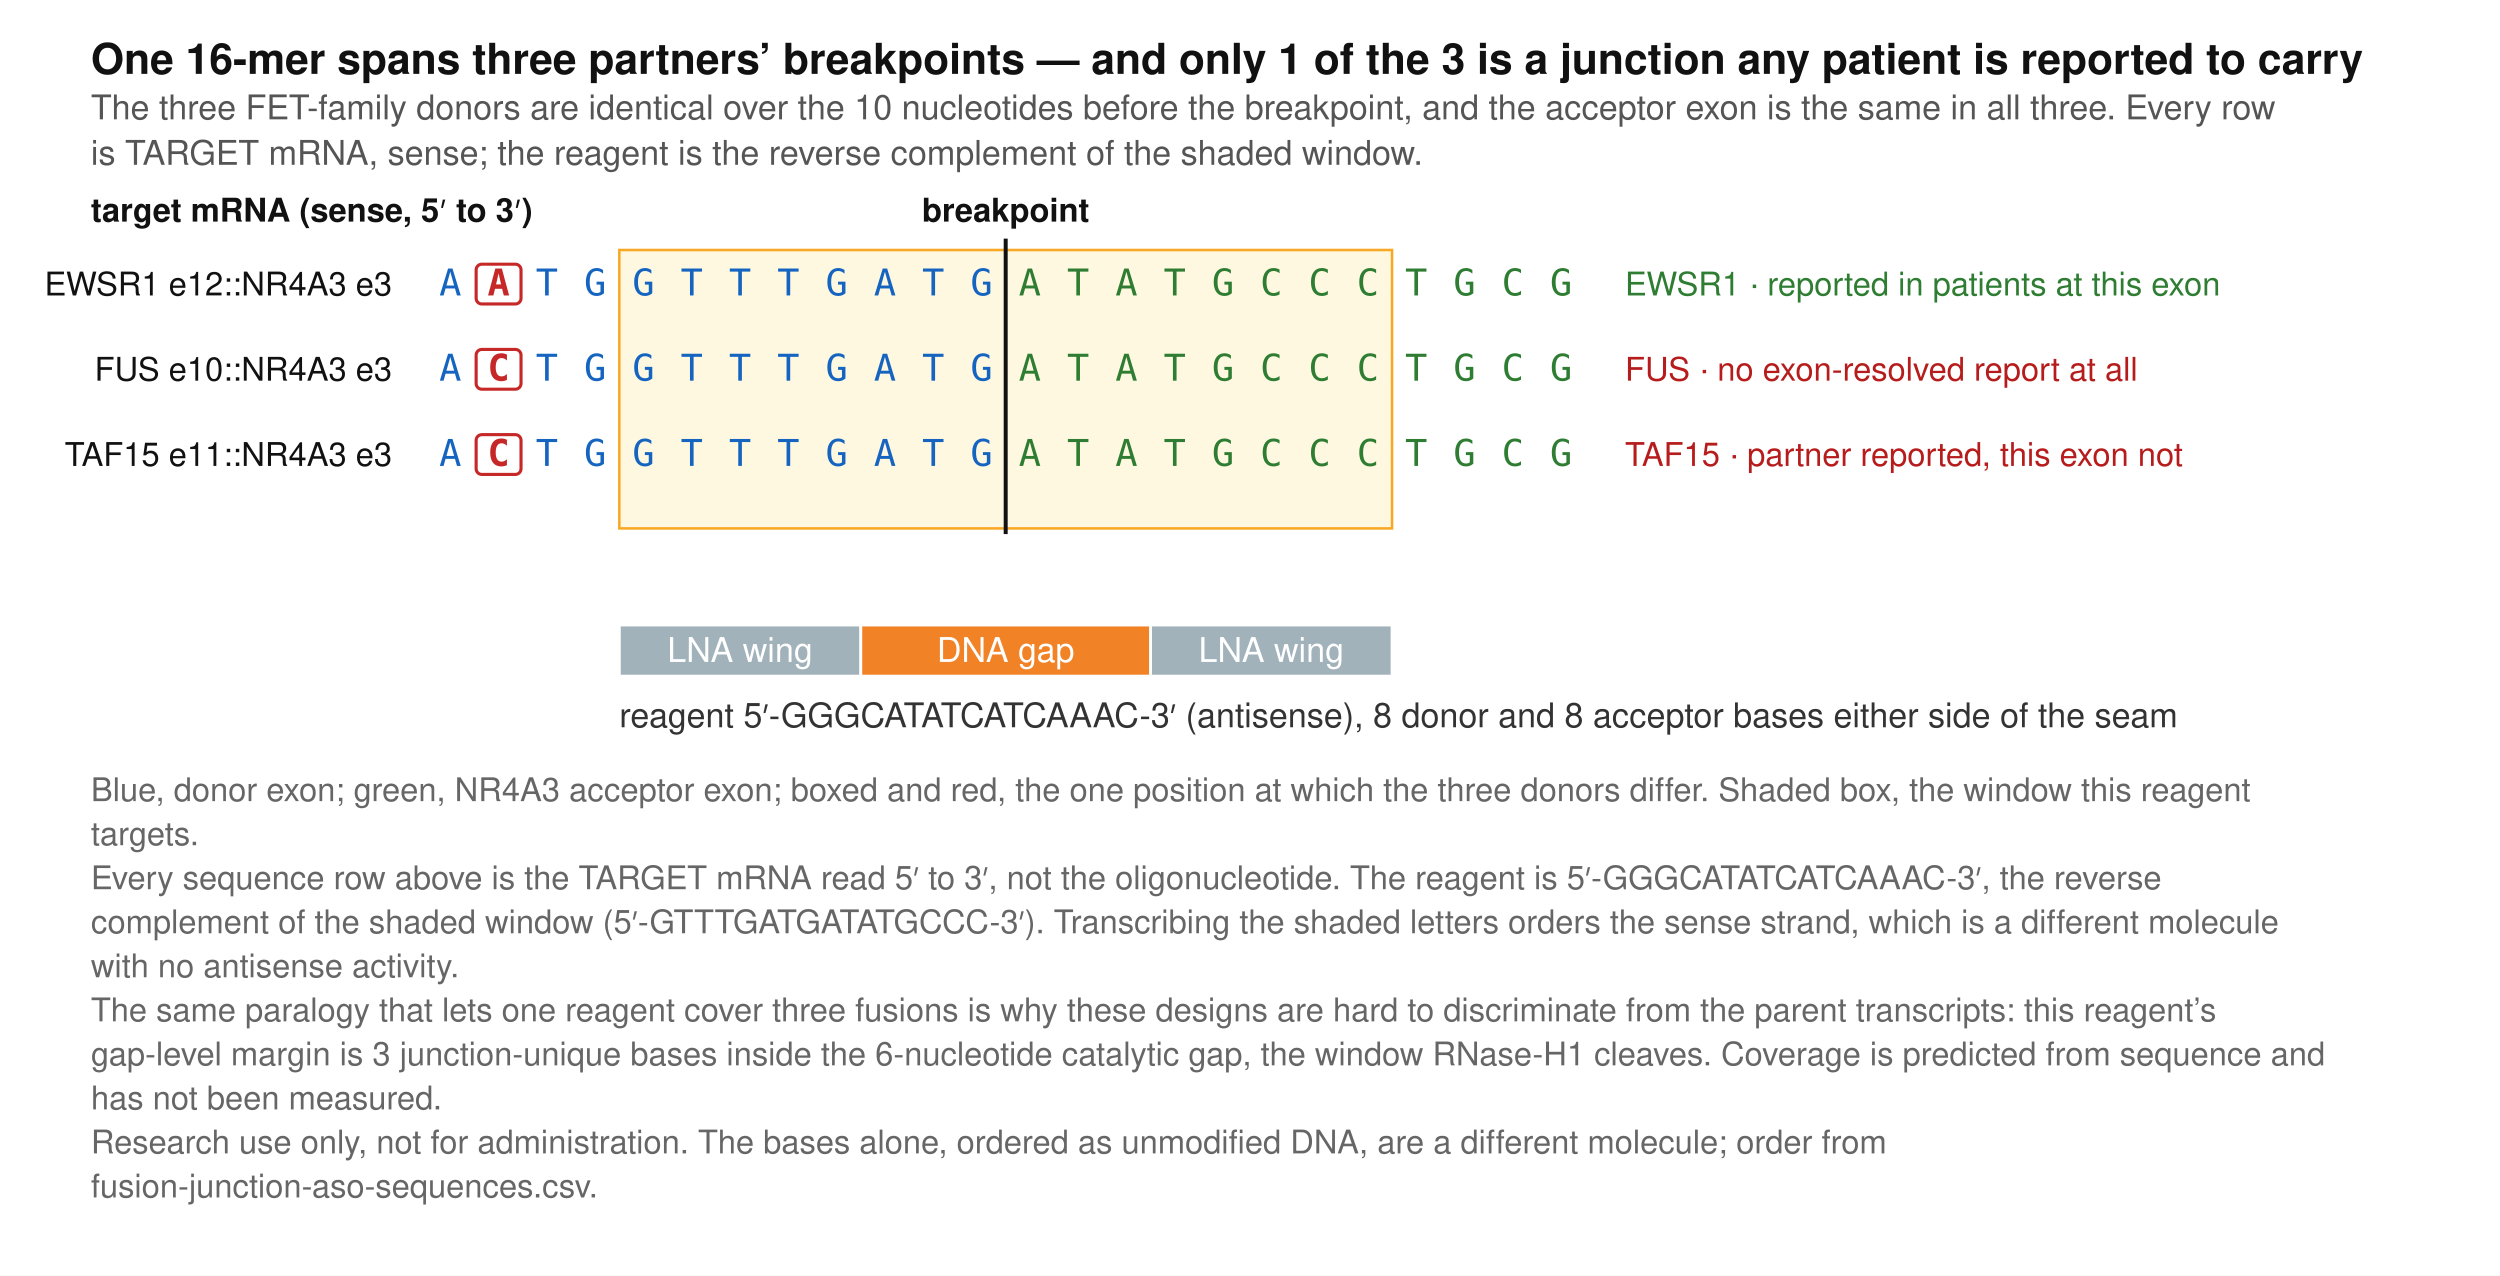
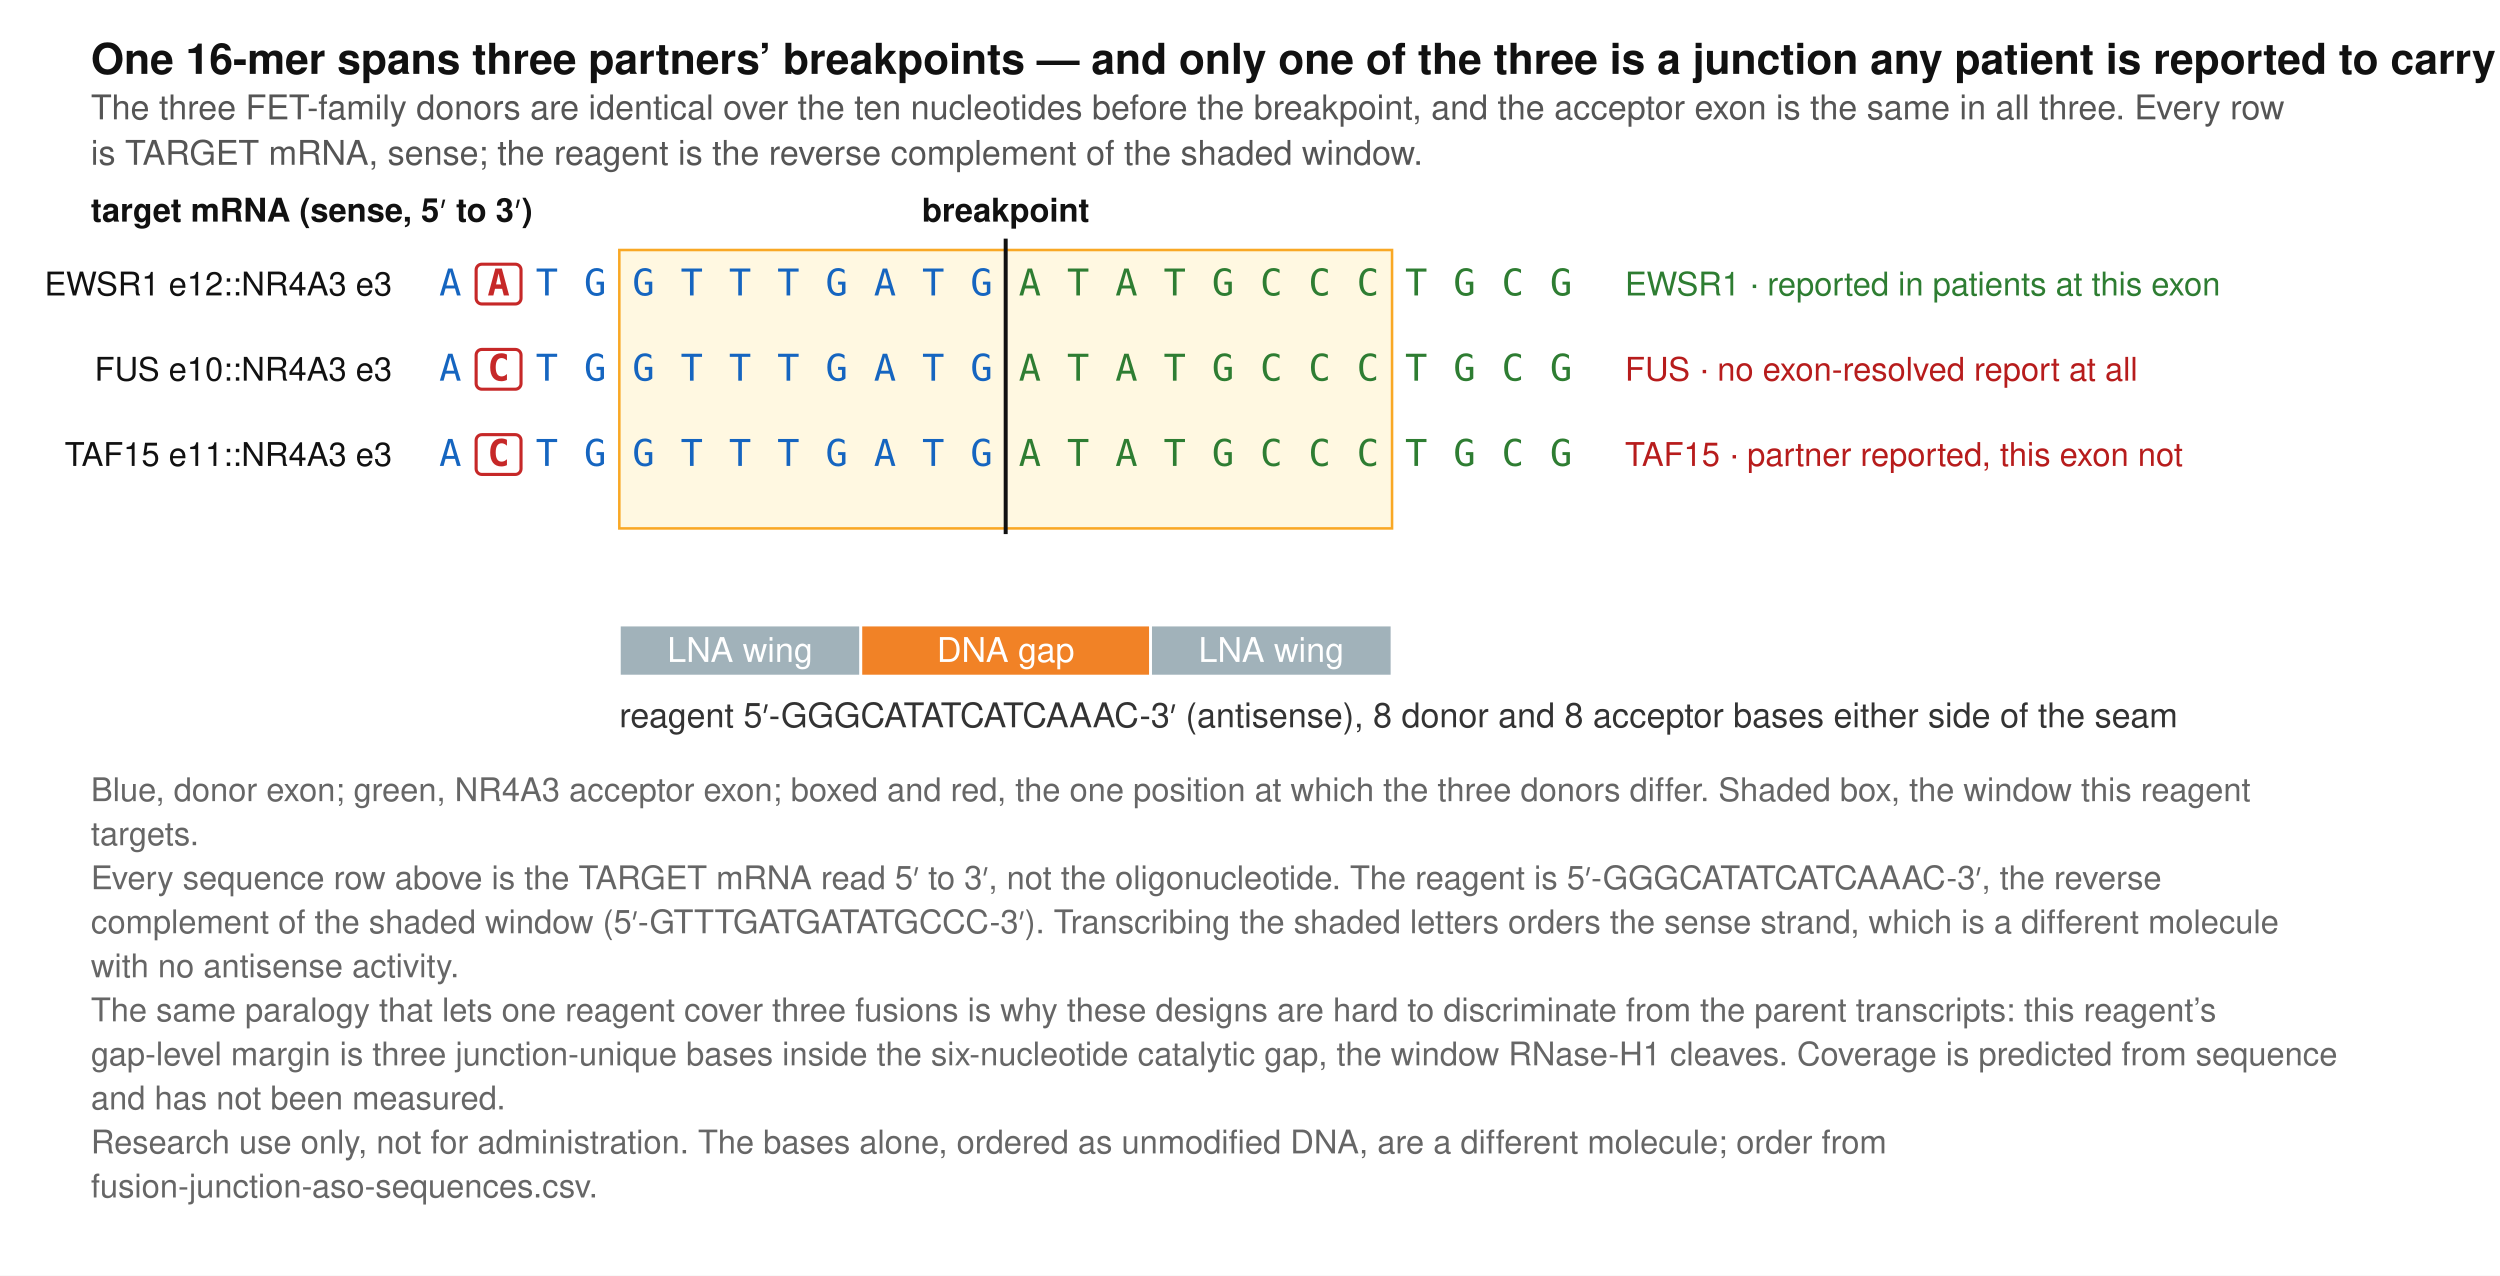
<svg xmlns="http://www.w3.org/2000/svg" width="880" height="449" viewBox="0 0 880 449" font-family="Helvetica,Arial,sans-serif">
  <rect width="880" height="449" fill="#ffffff" />
-   <text x="32" y="26" font-size="15" fill="#111" font-weight="600">One 16-mer spans three partners’ breakpoints — and only 1 of the 3 is a junction any patient is reported to carry</text>
-   <text x="32" y="42" font-size="12" fill="#555">The three FET-family donors are identical over the 10 nucleotides before the breakpoint, and the acceptor exon is the same in all three. Every row</text>
+   <text x="32" y="26" font-size="15" fill="#111" font-weight="600">One 16-mer spans three partners’ breakpoints — and only one of the three is a junction any patient is reported to carry</text>
+   <text x="32" y="42" font-size="12" fill="#555">The three FET-family donors are identical over the ten nucleotides before the breakpoint, and the acceptor exon is the same in all three. Every row</text>
  <text x="32" y="58" font-size="12" fill="#555">is TARGET mRNA, sense; the reagent is the reverse complement of the shaded window.</text>
  <text x="32" y="78" font-size="11.5" fill="#111" font-weight="600">target mRNA (sense, 5′ to 3′)</text>
  <rect x="218" y="88" width="272" height="98" fill="#fff8e1" stroke="#f9a825" stroke-width="0.9" />
  <text x="138" y="104" font-size="11.5" fill="#111" text-anchor="end">EWSR1 e12::NR4A3 e3</text>
  <text x="158.5" y="104" font-size="13" fill="#1565c0" font-family="monospace" font-weight="400" text-anchor="middle">A</text>
  <rect x="167.6" y="93" width="15.8" height="14" rx="2" fill="none" stroke="#c62828" stroke-width="1.1" />
  <text x="175.5" y="104" font-size="13" fill="#c62828" font-family="monospace" font-weight="700" text-anchor="middle">A</text>
  <text x="192.5" y="104" font-size="13" fill="#1565c0" font-family="monospace" font-weight="400" text-anchor="middle">T</text>
  <text x="209.5" y="104" font-size="13" fill="#1565c0" font-family="monospace" font-weight="400" text-anchor="middle">G</text>
  <text x="226.5" y="104" font-size="13" fill="#1565c0" font-family="monospace" font-weight="400" text-anchor="middle">G</text>
  <text x="243.5" y="104" font-size="13" fill="#1565c0" font-family="monospace" font-weight="400" text-anchor="middle">T</text>
  <text x="260.5" y="104" font-size="13" fill="#1565c0" font-family="monospace" font-weight="400" text-anchor="middle">T</text>
  <text x="277.5" y="104" font-size="13" fill="#1565c0" font-family="monospace" font-weight="400" text-anchor="middle">T</text>
  <text x="294.5" y="104" font-size="13" fill="#1565c0" font-family="monospace" font-weight="400" text-anchor="middle">G</text>
  <text x="311.5" y="104" font-size="13" fill="#1565c0" font-family="monospace" font-weight="400" text-anchor="middle">A</text>
  <text x="328.5" y="104" font-size="13" fill="#1565c0" font-family="monospace" font-weight="400" text-anchor="middle">T</text>
  <text x="345.5" y="104" font-size="13" fill="#1565c0" font-family="monospace" font-weight="400" text-anchor="middle">G</text>
  <text x="362.5" y="104" font-size="13" fill="#2e7d32" font-family="monospace" font-weight="400" text-anchor="middle">A</text>
  <text x="379.5" y="104" font-size="13" fill="#2e7d32" font-family="monospace" font-weight="400" text-anchor="middle">T</text>
  <text x="396.5" y="104" font-size="13" fill="#2e7d32" font-family="monospace" font-weight="400" text-anchor="middle">A</text>
  <text x="413.5" y="104" font-size="13" fill="#2e7d32" font-family="monospace" font-weight="400" text-anchor="middle">T</text>
  <text x="430.5" y="104" font-size="13" fill="#2e7d32" font-family="monospace" font-weight="400" text-anchor="middle">G</text>
  <text x="447.5" y="104" font-size="13" fill="#2e7d32" font-family="monospace" font-weight="400" text-anchor="middle">C</text>
  <text x="464.5" y="104" font-size="13" fill="#2e7d32" font-family="monospace" font-weight="400" text-anchor="middle">C</text>
  <text x="481.5" y="104" font-size="13" fill="#2e7d32" font-family="monospace" font-weight="400" text-anchor="middle">C</text>
  <text x="498.5" y="104" font-size="13" fill="#2e7d32" font-family="monospace" font-weight="400" text-anchor="middle">T</text>
  <text x="515.5" y="104" font-size="13" fill="#2e7d32" font-family="monospace" font-weight="400" text-anchor="middle">G</text>
  <text x="532.5" y="104" font-size="13" fill="#2e7d32" font-family="monospace" font-weight="400" text-anchor="middle">C</text>
  <text x="549.5" y="104" font-size="13" fill="#2e7d32" font-family="monospace" font-weight="400" text-anchor="middle">G</text>
  <text x="572" y="104" font-size="11.5" fill="#2e7d32">EWSR1 · reported in patients at this exon</text>
  <text x="138" y="134" font-size="11.5" fill="#111" text-anchor="end">FUS e10::NR4A3 e3</text>
  <text x="158.5" y="134" font-size="13" fill="#1565c0" font-family="monospace" font-weight="400" text-anchor="middle">A</text>
  <rect x="167.6" y="123" width="15.8" height="14" rx="2" fill="none" stroke="#c62828" stroke-width="1.1" />
  <text x="175.5" y="134" font-size="13" fill="#c62828" font-family="monospace" font-weight="700" text-anchor="middle">C</text>
  <text x="192.5" y="134" font-size="13" fill="#1565c0" font-family="monospace" font-weight="400" text-anchor="middle">T</text>
  <text x="209.5" y="134" font-size="13" fill="#1565c0" font-family="monospace" font-weight="400" text-anchor="middle">G</text>
  <text x="226.5" y="134" font-size="13" fill="#1565c0" font-family="monospace" font-weight="400" text-anchor="middle">G</text>
  <text x="243.5" y="134" font-size="13" fill="#1565c0" font-family="monospace" font-weight="400" text-anchor="middle">T</text>
  <text x="260.5" y="134" font-size="13" fill="#1565c0" font-family="monospace" font-weight="400" text-anchor="middle">T</text>
  <text x="277.5" y="134" font-size="13" fill="#1565c0" font-family="monospace" font-weight="400" text-anchor="middle">T</text>
  <text x="294.5" y="134" font-size="13" fill="#1565c0" font-family="monospace" font-weight="400" text-anchor="middle">G</text>
  <text x="311.5" y="134" font-size="13" fill="#1565c0" font-family="monospace" font-weight="400" text-anchor="middle">A</text>
  <text x="328.5" y="134" font-size="13" fill="#1565c0" font-family="monospace" font-weight="400" text-anchor="middle">T</text>
  <text x="345.5" y="134" font-size="13" fill="#1565c0" font-family="monospace" font-weight="400" text-anchor="middle">G</text>
  <text x="362.5" y="134" font-size="13" fill="#2e7d32" font-family="monospace" font-weight="400" text-anchor="middle">A</text>
  <text x="379.5" y="134" font-size="13" fill="#2e7d32" font-family="monospace" font-weight="400" text-anchor="middle">T</text>
  <text x="396.5" y="134" font-size="13" fill="#2e7d32" font-family="monospace" font-weight="400" text-anchor="middle">A</text>
  <text x="413.5" y="134" font-size="13" fill="#2e7d32" font-family="monospace" font-weight="400" text-anchor="middle">T</text>
  <text x="430.5" y="134" font-size="13" fill="#2e7d32" font-family="monospace" font-weight="400" text-anchor="middle">G</text>
  <text x="447.5" y="134" font-size="13" fill="#2e7d32" font-family="monospace" font-weight="400" text-anchor="middle">C</text>
  <text x="464.5" y="134" font-size="13" fill="#2e7d32" font-family="monospace" font-weight="400" text-anchor="middle">C</text>
  <text x="481.5" y="134" font-size="13" fill="#2e7d32" font-family="monospace" font-weight="400" text-anchor="middle">C</text>
  <text x="498.5" y="134" font-size="13" fill="#2e7d32" font-family="monospace" font-weight="400" text-anchor="middle">T</text>
  <text x="515.5" y="134" font-size="13" fill="#2e7d32" font-family="monospace" font-weight="400" text-anchor="middle">G</text>
  <text x="532.5" y="134" font-size="13" fill="#2e7d32" font-family="monospace" font-weight="400" text-anchor="middle">C</text>
  <text x="549.5" y="134" font-size="13" fill="#2e7d32" font-family="monospace" font-weight="400" text-anchor="middle">G</text>
  <text x="572" y="134" font-size="11.5" fill="#b71c1c">FUS · no exon-resolved report at all</text>
  <text x="138" y="164" font-size="11.5" fill="#111" text-anchor="end">TAF15 e11::NR4A3 e3</text>
  <text x="158.5" y="164" font-size="13" fill="#1565c0" font-family="monospace" font-weight="400" text-anchor="middle">A</text>
  <rect x="167.6" y="153" width="15.8" height="14" rx="2" fill="none" stroke="#c62828" stroke-width="1.1" />
  <text x="175.5" y="164" font-size="13" fill="#c62828" font-family="monospace" font-weight="700" text-anchor="middle">C</text>
  <text x="192.5" y="164" font-size="13" fill="#1565c0" font-family="monospace" font-weight="400" text-anchor="middle">T</text>
  <text x="209.5" y="164" font-size="13" fill="#1565c0" font-family="monospace" font-weight="400" text-anchor="middle">G</text>
  <text x="226.5" y="164" font-size="13" fill="#1565c0" font-family="monospace" font-weight="400" text-anchor="middle">G</text>
  <text x="243.5" y="164" font-size="13" fill="#1565c0" font-family="monospace" font-weight="400" text-anchor="middle">T</text>
  <text x="260.5" y="164" font-size="13" fill="#1565c0" font-family="monospace" font-weight="400" text-anchor="middle">T</text>
  <text x="277.5" y="164" font-size="13" fill="#1565c0" font-family="monospace" font-weight="400" text-anchor="middle">T</text>
  <text x="294.5" y="164" font-size="13" fill="#1565c0" font-family="monospace" font-weight="400" text-anchor="middle">G</text>
  <text x="311.5" y="164" font-size="13" fill="#1565c0" font-family="monospace" font-weight="400" text-anchor="middle">A</text>
  <text x="328.5" y="164" font-size="13" fill="#1565c0" font-family="monospace" font-weight="400" text-anchor="middle">T</text>
  <text x="345.5" y="164" font-size="13" fill="#1565c0" font-family="monospace" font-weight="400" text-anchor="middle">G</text>
  <text x="362.5" y="164" font-size="13" fill="#2e7d32" font-family="monospace" font-weight="400" text-anchor="middle">A</text>
  <text x="379.5" y="164" font-size="13" fill="#2e7d32" font-family="monospace" font-weight="400" text-anchor="middle">T</text>
  <text x="396.5" y="164" font-size="13" fill="#2e7d32" font-family="monospace" font-weight="400" text-anchor="middle">A</text>
  <text x="413.5" y="164" font-size="13" fill="#2e7d32" font-family="monospace" font-weight="400" text-anchor="middle">T</text>
  <text x="430.5" y="164" font-size="13" fill="#2e7d32" font-family="monospace" font-weight="400" text-anchor="middle">G</text>
  <text x="447.5" y="164" font-size="13" fill="#2e7d32" font-family="monospace" font-weight="400" text-anchor="middle">C</text>
  <text x="464.5" y="164" font-size="13" fill="#2e7d32" font-family="monospace" font-weight="400" text-anchor="middle">C</text>
  <text x="481.5" y="164" font-size="13" fill="#2e7d32" font-family="monospace" font-weight="400" text-anchor="middle">C</text>
  <text x="498.5" y="164" font-size="13" fill="#2e7d32" font-family="monospace" font-weight="400" text-anchor="middle">T</text>
  <text x="515.5" y="164" font-size="13" fill="#2e7d32" font-family="monospace" font-weight="400" text-anchor="middle">G</text>
  <text x="532.5" y="164" font-size="13" fill="#2e7d32" font-family="monospace" font-weight="400" text-anchor="middle">C</text>
  <text x="549.5" y="164" font-size="13" fill="#2e7d32" font-family="monospace" font-weight="400" text-anchor="middle">G</text>
  <text x="572" y="164" font-size="11.5" fill="#b71c1c">TAF15 · partner reported, this exon not</text>
  <line x1="354" y1="84" x2="354" y2="188" stroke="#111" stroke-width="1.4" />
  <text x="354" y="78" font-size="11.5" fill="#111" text-anchor="middle" font-weight="600">breakpoint</text>
  <rect x="218" y="220" width="85" height="18" fill="#90a4ae" opacity="0.85" stroke="#ffffff" />
  <text x="260.5" y="233" font-size="12" fill="#ffffff" text-anchor="middle">LNA wing</text>
  <rect x="303" y="220" width="102" height="18" fill="#ef6c00" opacity="0.85" stroke="#ffffff" />
  <text x="354.0" y="233" font-size="12" fill="#ffffff" text-anchor="middle">DNA gap</text>
  <rect x="405" y="220" width="85" height="18" fill="#90a4ae" opacity="0.85" stroke="#ffffff" />
  <text x="447.5" y="233" font-size="12" fill="#ffffff" text-anchor="middle">LNA wing</text>
  <text x="218" y="256" font-size="12" fill="#333">reagent 5′-GGGCATATCATCAAAC-3′ (antisense), 8 donor and 8 acceptor bases either side of the seam</text>
  <text x="32" y="282.0" font-size="11.5" fill="#666">Blue, donor exon; green, NR4A3 acceptor exon; boxed and red, the one position at which the three donors differ. Shaded box, the window this reagent</text>
  <text x="32" y="297.5" font-size="11.5" fill="#666">targets.</text>
  <text x="32" y="313.0" font-size="11.5" fill="#666">Every sequence row above is the TARGET mRNA read 5′ to 3′, not the oligonucleotide. The reagent is 5′-GGGCATATCATCAAAC-3′, the reverse</text>
  <text x="32" y="328.5" font-size="11.5" fill="#666">complement of the shaded window (5′-GTTTGATGATATGCCC-3′). Transcribing the shaded letters orders the sense strand, which is a different molecule</text>
  <text x="32" y="344.0" font-size="11.5" fill="#666">with no antisense activity.</text>
  <text x="32" y="359.5" font-size="11.5" fill="#666">The same paralogy that lets one reagent cover three fusions is why these designs are hard to discriminate from the parent transcripts: this reagent’s</text>
-   <text x="32" y="375.0" font-size="11.5" fill="#666">gap-level margin is 3 junction-unique bases inside the 6-nucleotide catalytic gap, the window RNase-H1 cleaves. Coverage is predicted from sequence and</text>
-   <text x="32" y="390.5" font-size="11.5" fill="#666">has not been measured.</text>
+   <text x="32" y="375.0" font-size="11.5" fill="#666">gap-level margin is three junction-unique bases inside the six-nucleotide catalytic gap, the window RNase-H1 cleaves. Coverage is predicted from sequence</text>
+   <text x="32" y="390.5" font-size="11.5" fill="#666">and has not been measured.</text>
  <text x="32" y="406.0" font-size="11.5" fill="#666">Research use only, not for administration. The bases alone, ordered as unmodified DNA, are a different molecule; order from</text>
  <text x="32" y="421.5" font-size="11.5" fill="#666">fusion-junction-aso-sequences.csv.</text>
</svg>
